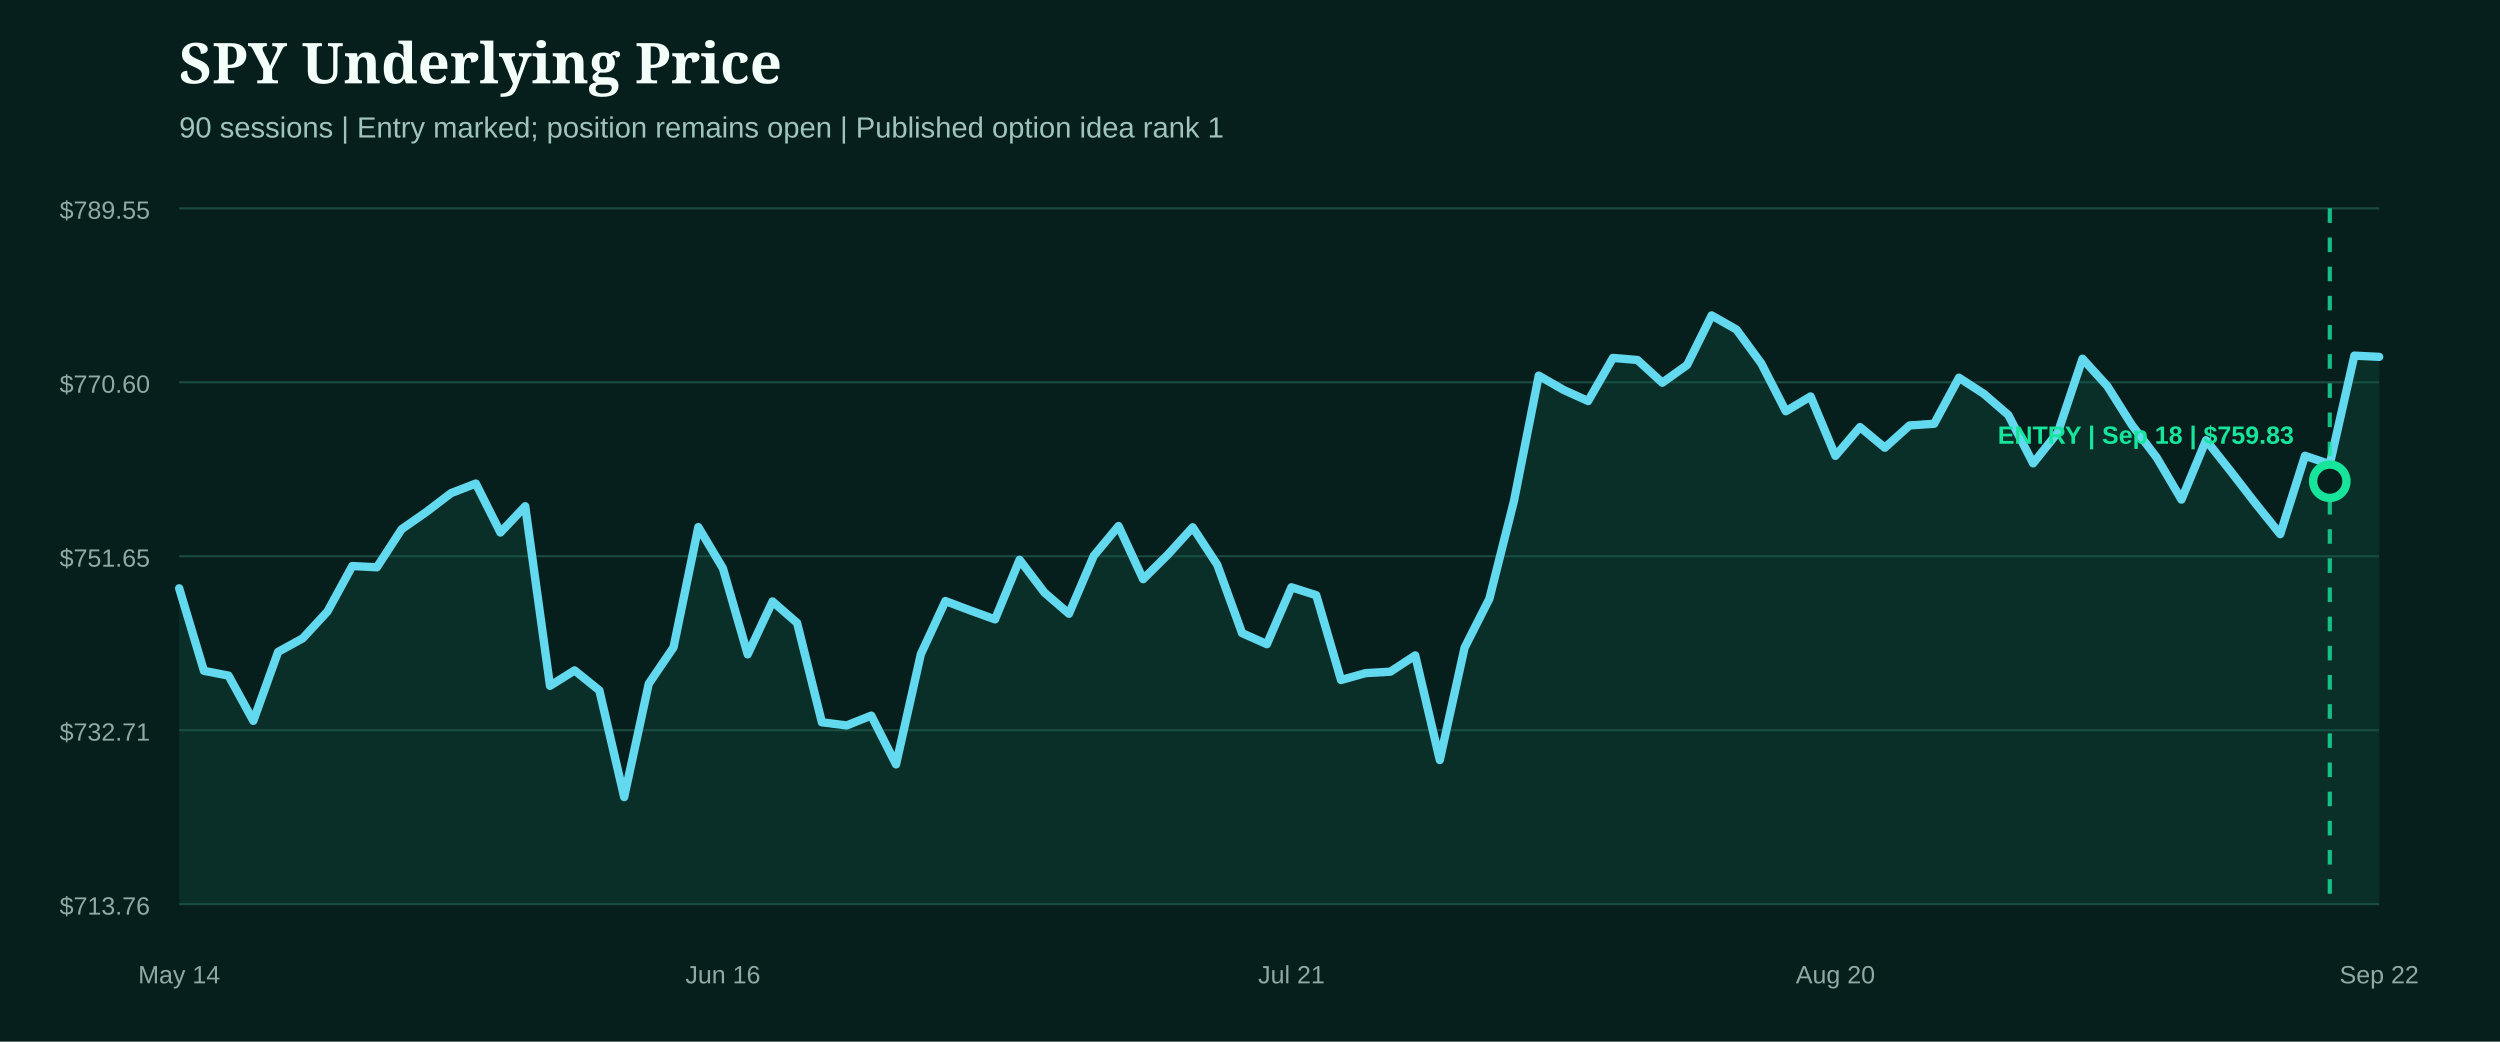
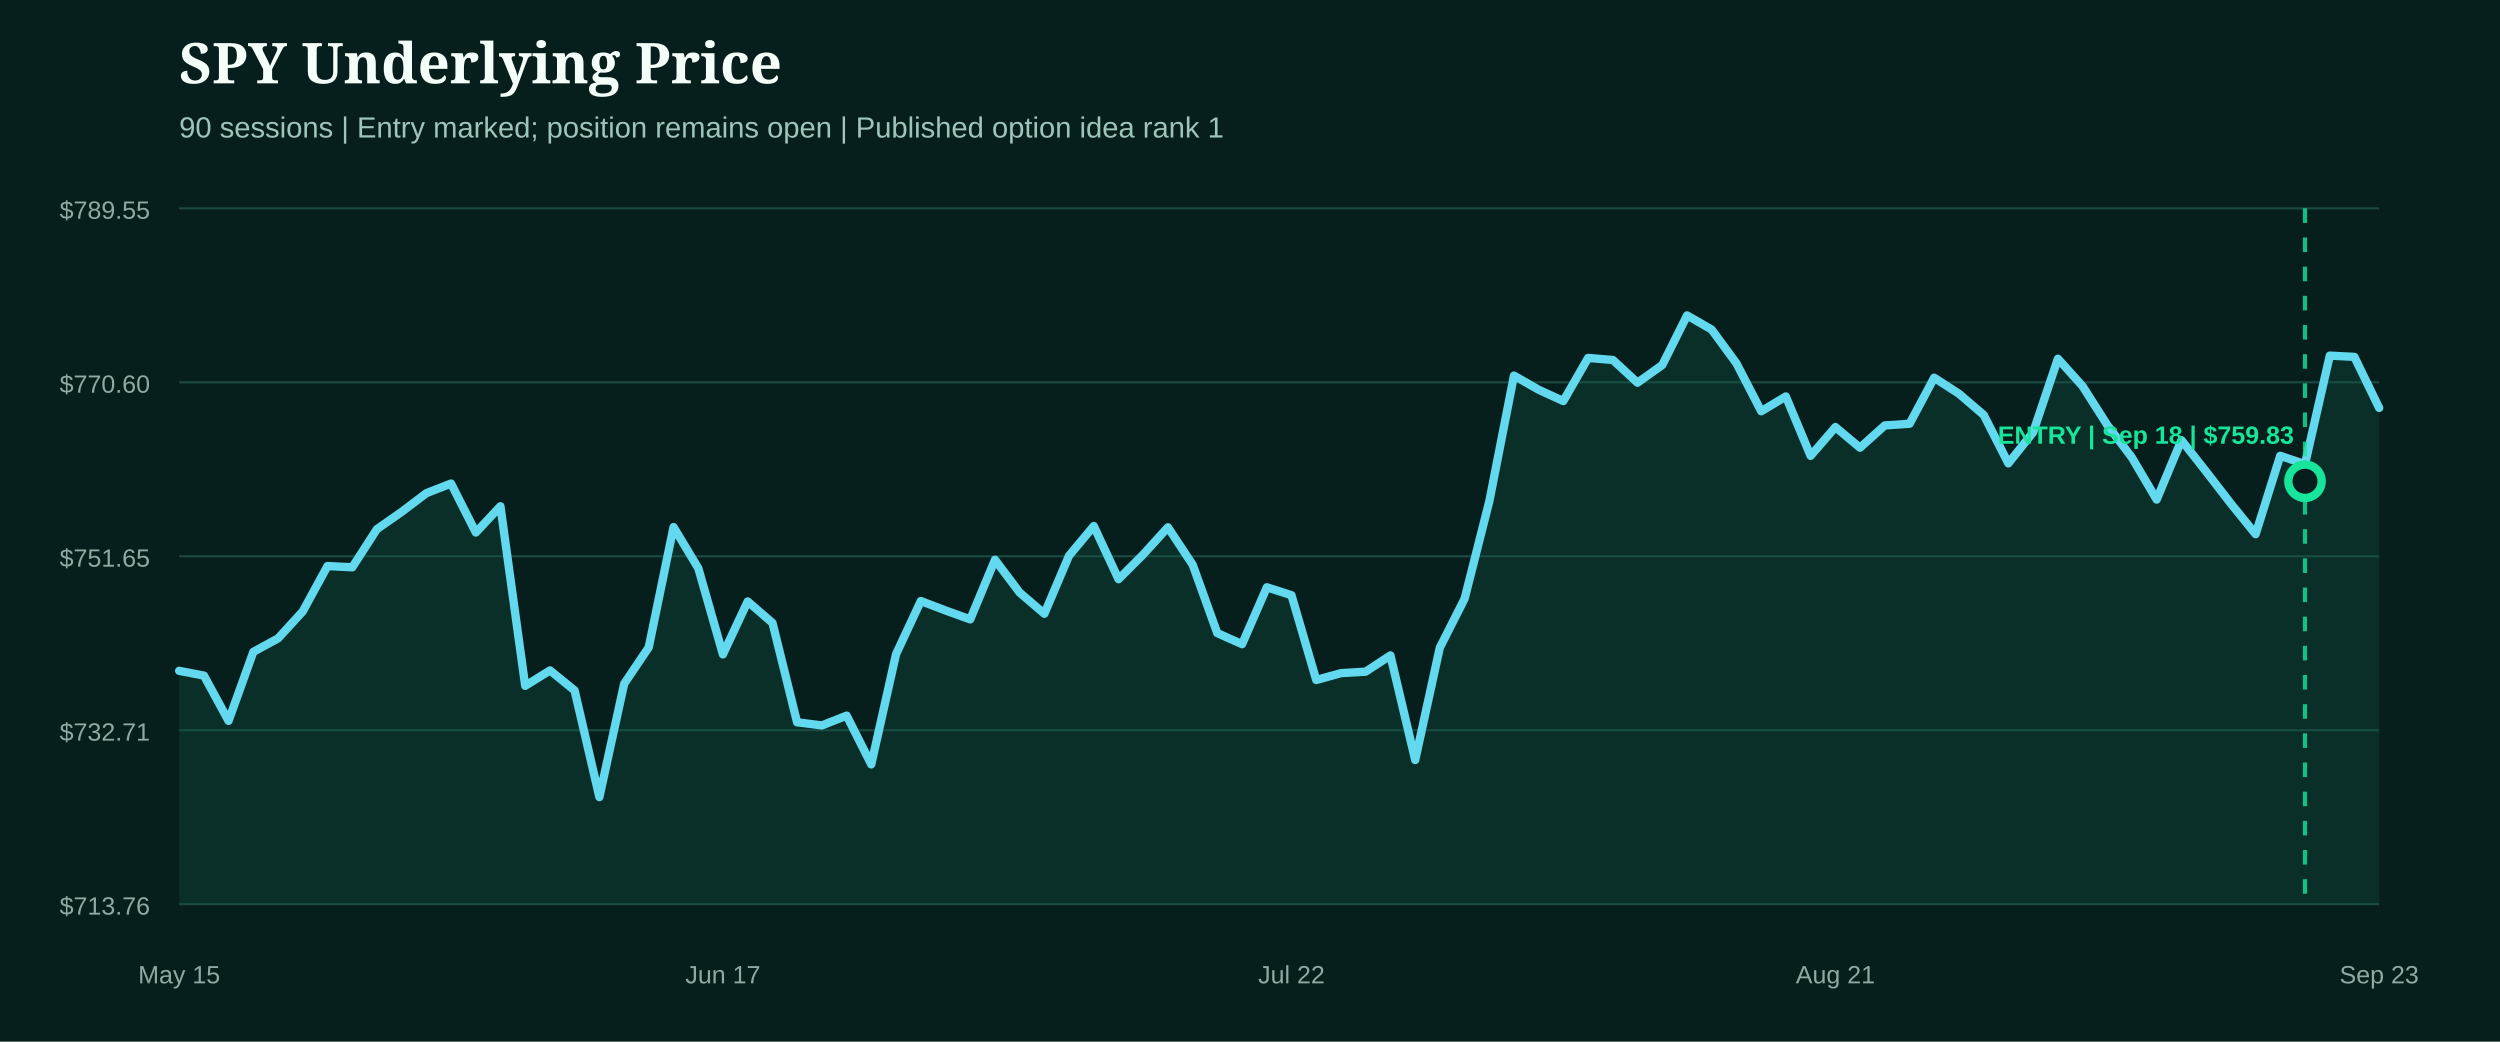
<svg xmlns="http://www.w3.org/2000/svg" width="1200" height="500" viewBox="0 0 1200 500" role="img" aria-label="SPY underlying price from entry">
  <rect width="1200" height="500" fill="#071f1c" />
  <style>.head{fill:#f4fff9;font:800 27px Georgia,serif}.sub{fill:#9fc4bb;font:14px Arial,sans-serif}.axis{fill:#8eaaa3;font:12px Arial,sans-serif}.marker{font:800 12px Arial,sans-serif}</style>
  <text x="86" y="40" class="head">SPY Underlying Price</text>
  <text x="86" y="66" class="sub">90 sessions | Entry marked; position remains open | Published option idea rank 1</text>
  <line x1="86" x2="1142" y1="100.0" y2="100.0" stroke="#1b4a42" stroke-width="1" />
  <text x="72" y="105.0" text-anchor="end" class="axis">$789.55</text>
  <line x1="86" x2="1142" y1="183.5" y2="183.5" stroke="#1b4a42" stroke-width="1" />
  <text x="72" y="188.5" text-anchor="end" class="axis">$770.60</text>
  <line x1="86" x2="1142" y1="267.0" y2="267.0" stroke="#1b4a42" stroke-width="1" />
  <text x="72" y="272.0" text-anchor="end" class="axis">$751.65</text>
  <line x1="86" x2="1142" y1="350.5" y2="350.5" stroke="#1b4a42" stroke-width="1" />
  <text x="72" y="355.5" text-anchor="end" class="axis">$732.71</text>
  <line x1="86" x2="1142" y1="434.0" y2="434.0" stroke="#1b4a42" stroke-width="1" />
  <text x="72" y="439.0" text-anchor="end" class="axis">$713.76</text>
-   <path d="M86.0,282.4 L97.9,322.0 L109.7,324.3 L121.6,346.0 L133.5,312.9 L145.3,306.4 L157.2,293.5 L169.1,271.7 L180.9,272.3 L192.8,254.0 L204.7,245.7 L216.5,236.7 L228.4,232.1 L240.2,255.6 L252.1,243.0 L264.0,329.2 L275.8,321.8 L287.7,331.4 L299.6,382.6 L311.4,328.2 L323.3,310.7 L335.2,253.0 L347.0,272.8 L358.9,314.1 L370.8,288.7 L382.6,299.0 L394.5,346.7 L406.4,348.2 L418.2,343.5 L430.1,366.9 L442.0,314.0 L453.8,288.5 L465.7,293.0 L477.6,297.3 L489.4,268.7 L501.3,284.4 L513.1,294.6 L525.0,266.8 L536.9,252.5 L548.7,278.0 L560.6,266.2 L572.5,253.1 L584.3,271.1 L596.2,303.9 L608.1,309.2 L619.9,281.9 L631.8,285.7 L643.7,326.4 L655.5,323.1 L667.4,322.4 L679.3,314.6 L691.1,364.8 L703.0,310.9 L714.9,287.4 L726.7,240.5 L738.6,180.3 L750.4,187.1 L762.3,192.5 L774.2,171.8 L786.0,172.8 L797.9,183.7 L809.8,175.2 L821.6,151.4 L833.5,158.2 L845.4,174.4 L857.2,197.4 L869.1,190.3 L881.0,218.8 L892.8,205.0 L904.7,214.9 L916.6,204.2 L928.4,203.4 L940.3,181.3 L952.2,189.0 L964.0,199.2 L975.9,222.4 L987.8,207.5 L999.6,172.2 L1011.5,185.3 L1023.3,204.0 L1035.2,219.6 L1047.1,239.8 L1058.9,211.3 L1070.8,226.3 L1082.7,241.7 L1094.5,256.4 L1106.4,218.8 L1118.3,222.8 L1130.1,170.7 L1142.0,171.3 L1142.0,434.0 L86.0,434.0 Z" fill="#0f5949" opacity="0.28" />
-   <path d="M86.0,282.4 L97.9,322.0 L109.7,324.3 L121.6,346.0 L133.5,312.9 L145.3,306.4 L157.2,293.5 L169.1,271.7 L180.9,272.3 L192.8,254.0 L204.7,245.7 L216.5,236.7 L228.4,232.1 L240.2,255.6 L252.1,243.0 L264.0,329.2 L275.8,321.8 L287.7,331.4 L299.6,382.6 L311.4,328.2 L323.3,310.7 L335.2,253.0 L347.0,272.8 L358.9,314.1 L370.8,288.7 L382.6,299.0 L394.5,346.7 L406.4,348.2 L418.2,343.5 L430.1,366.9 L442.0,314.0 L453.8,288.5 L465.7,293.0 L477.6,297.3 L489.4,268.7 L501.3,284.4 L513.1,294.6 L525.0,266.8 L536.9,252.5 L548.7,278.0 L560.6,266.2 L572.5,253.1 L584.3,271.1 L596.2,303.9 L608.1,309.2 L619.9,281.9 L631.8,285.7 L643.7,326.4 L655.5,323.1 L667.4,322.4 L679.3,314.6 L691.1,364.8 L703.0,310.9 L714.9,287.4 L726.7,240.5 L738.6,180.3 L750.4,187.1 L762.3,192.5 L774.2,171.8 L786.0,172.8 L797.9,183.7 L809.8,175.2 L821.6,151.4 L833.5,158.2 L845.4,174.4 L857.2,197.4 L869.1,190.3 L881.0,218.8 L892.8,205.0 L904.7,214.9 L916.6,204.2 L928.4,203.4 L940.3,181.3 L952.2,189.0 L964.0,199.2 L975.9,222.4 L987.8,207.5 L999.6,172.2 L1011.5,185.3 L1023.3,204.0 L1035.2,219.6 L1047.1,239.8 L1058.9,211.3 L1070.8,226.3 L1082.7,241.7 L1094.5,256.4 L1106.4,218.8 L1118.3,222.8 L1130.1,170.7 L1142.0,171.3" fill="none" stroke="#62d9ee" stroke-width="4" stroke-linecap="round" stroke-linejoin="round" />
+   <path d="M86.0,322.0 L97.9,324.3 L109.7,346.0 L121.6,312.9 L133.5,306.4 L145.3,293.5 L157.2,271.7 L169.1,272.3 L180.9,254.0 L192.8,245.7 L204.7,236.7 L216.5,232.1 L228.4,255.6 L240.2,243.0 L252.1,329.2 L264.0,321.8 L275.8,331.4 L287.7,382.6 L299.6,328.2 L311.4,310.7 L323.3,253.0 L335.2,272.8 L347.0,314.1 L358.9,288.7 L370.8,299.0 L382.6,346.7 L394.5,348.2 L406.4,343.5 L418.2,366.9 L430.1,314.0 L442.0,288.5 L453.8,293.0 L465.7,297.3 L477.6,268.7 L489.4,284.4 L501.3,294.6 L513.1,266.8 L525.0,252.5 L536.9,278.0 L548.7,266.2 L560.6,253.1 L572.5,271.1 L584.3,303.9 L596.2,309.2 L608.1,281.9 L619.9,285.7 L631.8,326.4 L643.7,323.1 L655.5,322.4 L667.4,314.6 L679.3,364.8 L691.1,310.9 L703.0,287.4 L714.9,240.5 L726.7,180.3 L738.6,187.1 L750.4,192.5 L762.3,171.8 L774.2,172.8 L786.0,183.7 L797.9,175.2 L809.8,151.4 L821.6,158.2 L833.5,174.4 L845.4,197.4 L857.2,190.3 L869.1,218.8 L881.0,205.0 L892.8,214.9 L904.7,204.2 L916.6,203.4 L928.4,181.3 L940.3,189.0 L952.2,199.2 L964.0,222.4 L975.9,207.5 L987.8,172.2 L999.6,185.3 L1011.5,204.0 L1023.3,219.6 L1035.2,239.8 L1047.1,211.3 L1058.9,226.3 L1070.8,241.7 L1082.7,256.4 L1094.5,218.8 L1106.4,222.8 L1118.3,170.7 L1130.1,171.3 L1142.0,195.8 L1142.0,434.0 L86.0,434.0 Z" fill="#0f5949" opacity="0.28" />
+   <path d="M86.0,322.0 L97.9,324.3 L109.7,346.0 L121.6,312.9 L133.5,306.4 L145.3,293.5 L157.2,271.7 L169.1,272.3 L180.9,254.0 L192.8,245.7 L204.7,236.7 L216.5,232.1 L228.4,255.6 L240.2,243.0 L252.1,329.2 L264.0,321.8 L275.8,331.4 L287.7,382.6 L299.6,328.2 L311.4,310.7 L323.3,253.0 L335.2,272.8 L347.0,314.1 L358.9,288.7 L370.8,299.0 L382.6,346.7 L394.5,348.2 L406.4,343.5 L418.2,366.9 L430.1,314.0 L442.0,288.5 L453.8,293.0 L465.7,297.3 L477.6,268.7 L489.4,284.4 L501.3,294.6 L513.1,266.8 L525.0,252.5 L536.9,278.0 L548.7,266.2 L560.6,253.1 L572.5,271.1 L584.3,303.9 L596.2,309.2 L608.1,281.9 L619.9,285.7 L631.8,326.4 L643.7,323.1 L655.5,322.4 L667.4,314.6 L679.3,364.8 L691.1,310.9 L703.0,287.4 L714.9,240.5 L726.7,180.3 L738.6,187.1 L750.4,192.5 L762.3,171.8 L774.2,172.8 L786.0,183.7 L797.9,175.2 L809.8,151.4 L821.6,158.2 L833.5,174.4 L845.4,197.4 L857.2,190.3 L869.1,218.8 L881.0,205.0 L892.8,214.9 L904.7,204.2 L916.6,203.4 L928.4,181.3 L940.3,189.0 L952.2,199.2 L964.0,222.4 L975.9,207.5 L987.8,172.2 L999.6,185.3 L1011.5,204.0 L1023.3,219.6 L1035.2,239.8 L1047.1,211.3 L1058.9,226.3 L1070.8,241.7 L1082.7,256.4 L1094.5,218.8 L1106.4,222.8 L1118.3,170.7 L1130.1,171.3 L1142.0,195.8" fill="none" stroke="#62d9ee" stroke-width="4" stroke-linecap="round" stroke-linejoin="round" />
  <g>
-     <line x1="1118.3" x2="1118.3" y1="100" y2="434" stroke="#18e59c" stroke-width="2" stroke-dasharray="7 7" opacity="0.8" />
-     <circle cx="1118.3" cy="231.0" r="8" fill="#071f1c" stroke="#18e59c" stroke-width="4" />
+     <line x1="1106.4" x2="1106.4" y1="100" y2="434" stroke="#18e59c" stroke-width="2" stroke-dasharray="7 7" opacity="0.8" />
+     <circle cx="1106.4" cy="231.0" r="8" fill="#071f1c" stroke="#18e59c" stroke-width="4" />
    <text x="1030.0" y="213.0" text-anchor="middle" class="marker" fill="#18e59c">ENTRY | Sep 18 | $759.83</text>
  </g>
-   <text x="86.0" y="472" text-anchor="middle" class="axis">May 14</text>
-   <text x="347.0" y="472" text-anchor="middle" class="axis">Jun 16</text>
-   <text x="619.9" y="472" text-anchor="middle" class="axis">Jul 21</text>
-   <text x="881.0" y="472" text-anchor="middle" class="axis">Aug 20</text>
-   <text x="1142.0" y="472" text-anchor="middle" class="axis">Sep 22</text>
+   <text x="86.0" y="472" text-anchor="middle" class="axis">May 15</text>
+   <text x="347.0" y="472" text-anchor="middle" class="axis">Jun 17</text>
+   <text x="619.9" y="472" text-anchor="middle" class="axis">Jul 22</text>
+   <text x="881.0" y="472" text-anchor="middle" class="axis">Aug 21</text>
+   <text x="1142.0" y="472" text-anchor="middle" class="axis">Sep 23</text>
</svg>
